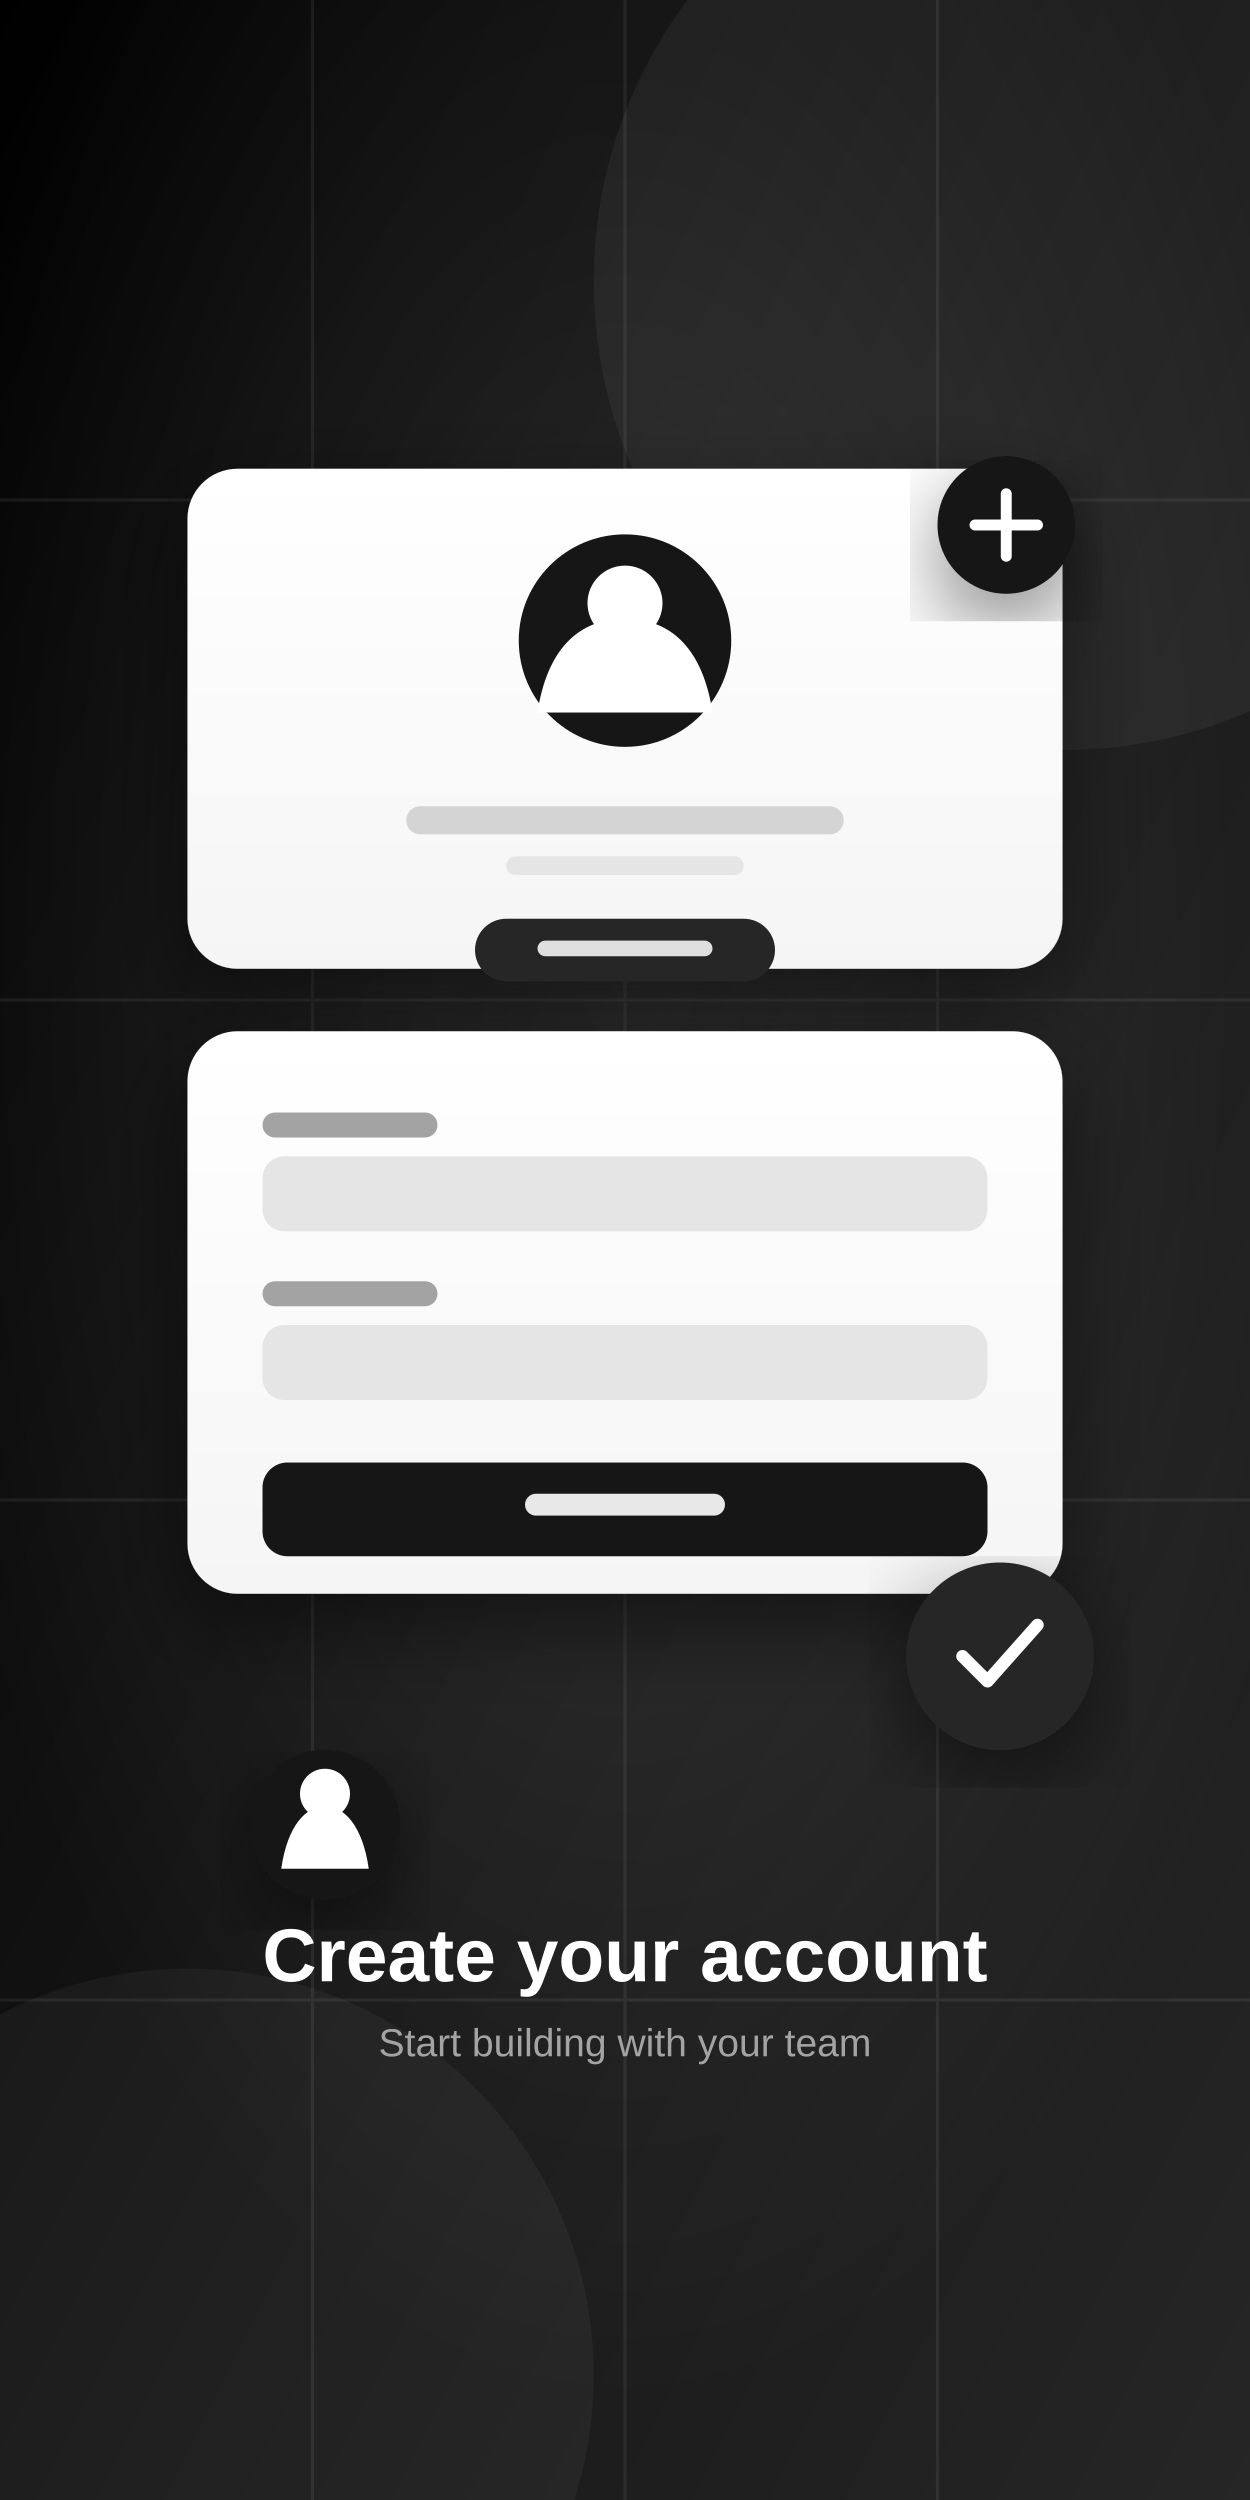
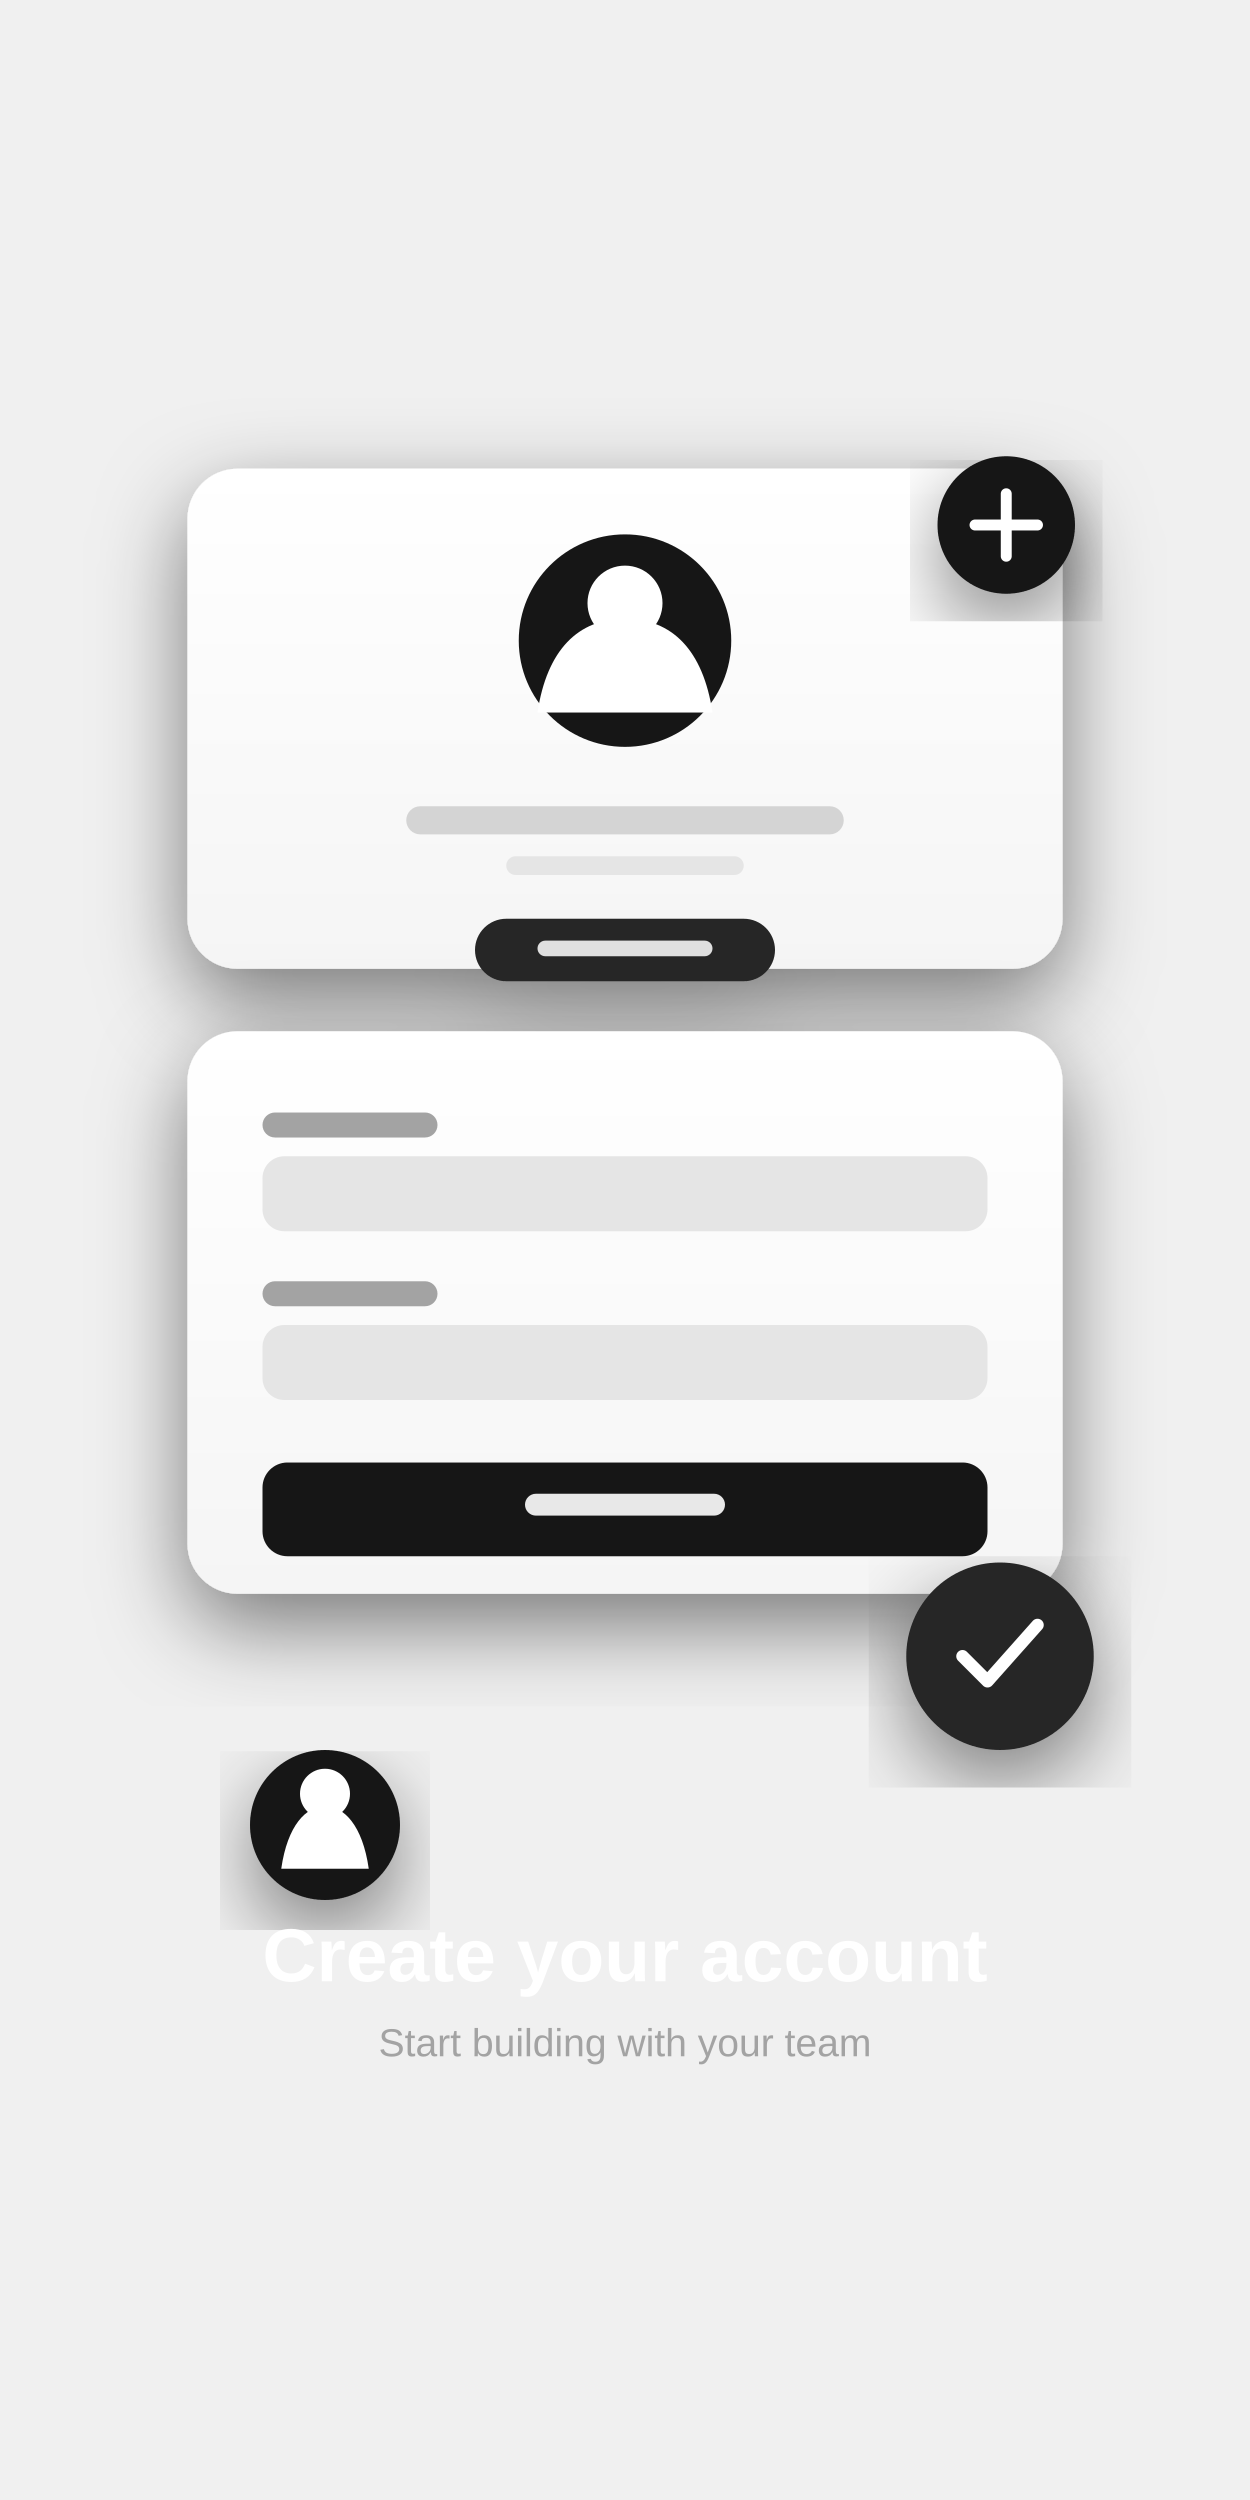
- <svg xmlns="http://www.w3.org/2000/svg" viewBox="0 0 400 800" preserveAspectRatio="xMidYMid slice">
+ <svg xmlns="http://www.w3.org/2000/svg" viewBox="0 0 400 800" preserveAspectRatio="xMidYMid meet">
  <defs>
-     <linearGradient id="bg" x1="0" y1="0" x2="1" y2="1">
-       <stop offset="0" stop-color="#000000" />
-       <stop offset="0.55" stop-color="#171717" />
-       <stop offset="1" stop-color="#262626" />
-     </linearGradient>
    <linearGradient id="card" x1="0" y1="0" x2="0" y2="1">
      <stop offset="0" stop-color="#ffffff" />
      <stop offset="1" stop-color="#f5f5f5" />
    </linearGradient>
    <filter id="shadow" x="-20%" y="-20%" width="140%" height="140%">
      <feDropShadow dx="0" dy="10" stdDeviation="14" flood-color="#000000" flood-opacity="0.5" />
    </filter>
-     <radialGradient id="glow" cx="50%" cy="38%" r="58%">
-       <stop offset="0" stop-color="#ffffff" stop-opacity="0.12" />
-       <stop offset="1" stop-color="#ffffff" stop-opacity="0" />
-     </radialGradient>
  </defs>
-   <rect width="400" height="800" fill="url(#bg)" />
-   <rect width="400" height="800" fill="url(#glow)" />
-   <circle cx="340" cy="90" r="150" fill="#ffffff" opacity="0.05" />
-   <circle cx="60" cy="760" r="130" fill="#ffffff" opacity="0.04" />
-   <g opacity="0.07" stroke="#ffffff" stroke-width="1">
-     <line x1="0" y1="160" x2="400" y2="160" />
-     <line x1="0" y1="320" x2="400" y2="320" />
-     <line x1="0" y1="480" x2="400" y2="480" />
-     <line x1="0" y1="640" x2="400" y2="640" />
-     <line x1="100" y1="0" x2="100" y2="800" />
-     <line x1="200" y1="0" x2="200" y2="800" />
-     <line x1="300" y1="0" x2="300" y2="800" />
-   </g>
  <g filter="url(#shadow)">
    <rect x="60" y="150" width="280" height="160" rx="16" fill="url(#card)" />
    <circle cx="200" cy="205" r="34" fill="#171717" />
    <circle cx="200" cy="193" r="12" fill="#ffffff" />
    <path d="M172 228c3-20 13-30 28-30s25 10 28 30" fill="#ffffff" />
    <rect x="130" y="258" width="140" height="9" rx="4.5" fill="#d4d4d4" />
    <rect x="162" y="274" width="76" height="6" rx="3" fill="#e5e5e5" />
    <rect x="152" y="294" width="96" height="20" rx="10" fill="#262626" />
    <rect x="172" y="301" width="56" height="5" rx="2.5" fill="#ffffff" opacity="0.85" />
  </g>
  <g filter="url(#shadow)">
    <circle cx="322" cy="168" r="22" fill="#171717" />
    <path d="M312 168h20M322 158v20" stroke="#ffffff" stroke-width="3.5" fill="none" stroke-linecap="round" />
  </g>
  <g filter="url(#shadow)">
    <rect x="60" y="330" width="280" height="180" rx="16" fill="url(#card)" />
    <rect x="84" y="356" width="56" height="8" rx="4" fill="#a3a3a3" />
    <rect x="84" y="370" width="232" height="24" rx="7" fill="#e5e5e5" />
    <rect x="84" y="410" width="56" height="8" rx="4" fill="#a3a3a3" />
    <rect x="84" y="424" width="232" height="24" rx="7" fill="#e5e5e5" />
    <rect x="84" y="468" width="232" height="30" rx="8" fill="#171717" />
    <rect x="168" y="478" width="64" height="7" rx="3.5" fill="#ffffff" opacity="0.9" />
  </g>
  <g filter="url(#shadow)">
    <circle cx="320" cy="530" r="30" fill="#262626" />
    <path d="M308 530l8 8 16-18" stroke="#ffffff" stroke-width="4" fill="none" stroke-linecap="round" stroke-linejoin="round" />
  </g>
  <g filter="url(#shadow)">
    <circle cx="104" cy="584" r="24" fill="#171717" />
    <circle cx="104" cy="574" r="8" fill="#ffffff" />
    <path d="M90 598c2-14 8-20 14-20s12 6 14 20" fill="#ffffff" />
  </g>
  <text x="200" y="634" text-anchor="middle" font-family="Arial, sans-serif" font-size="24" font-weight="700" fill="#ffffff">Create your account</text>
  <text x="200" y="658" text-anchor="middle" font-family="Arial, sans-serif" font-size="12.5" fill="#a3a3a3">Start building with your team</text>
</svg>
